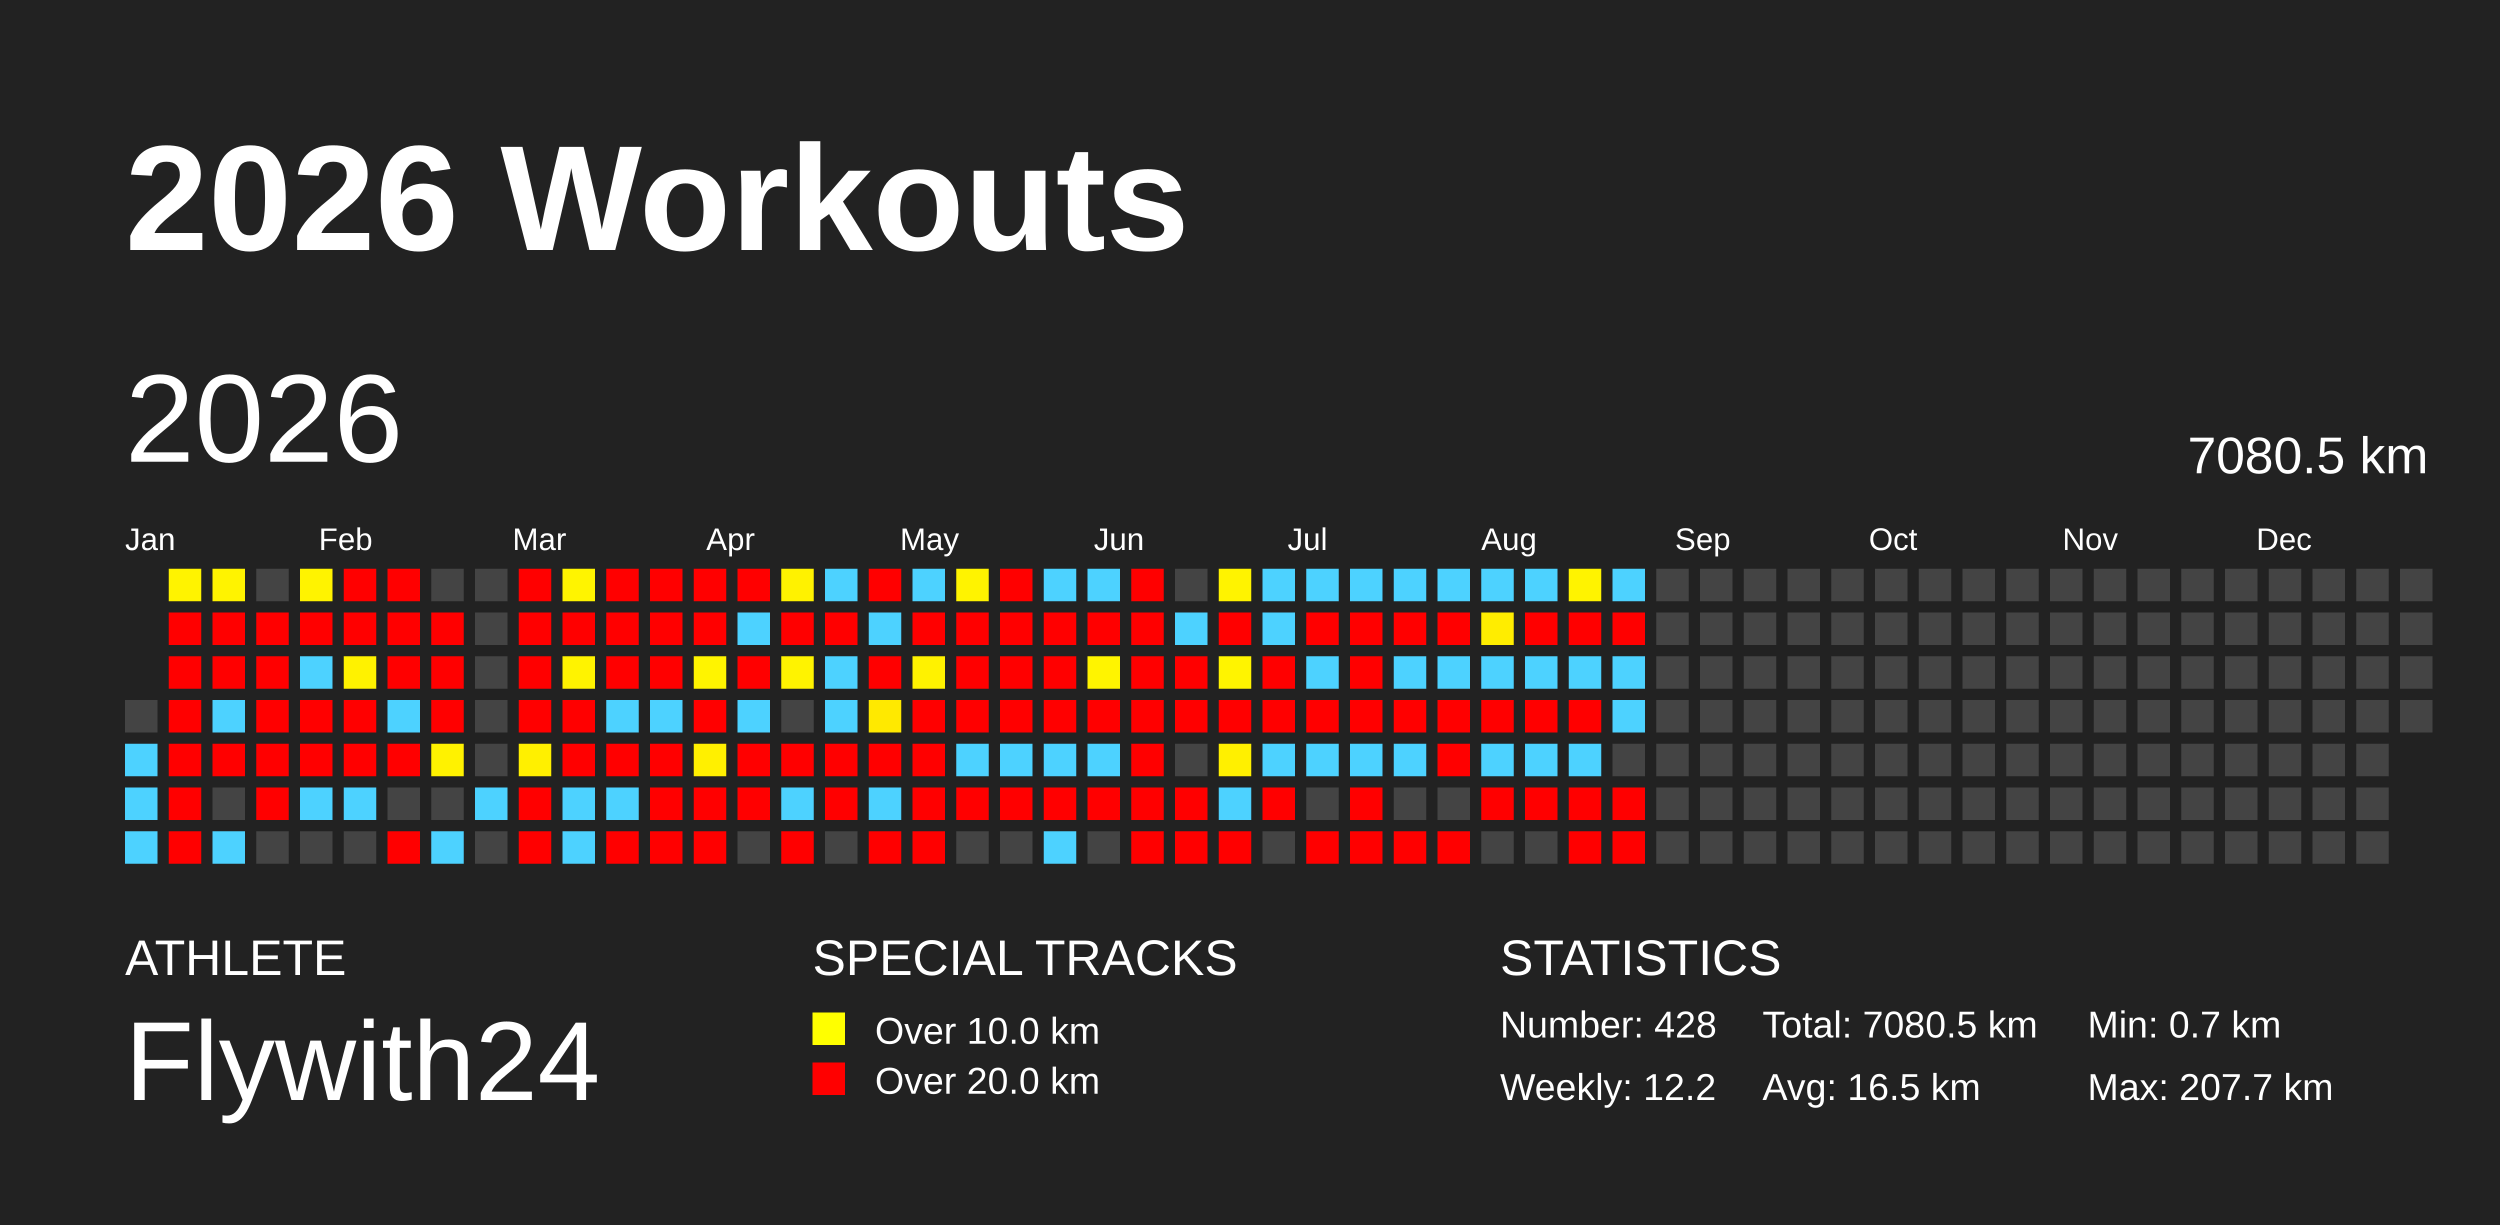
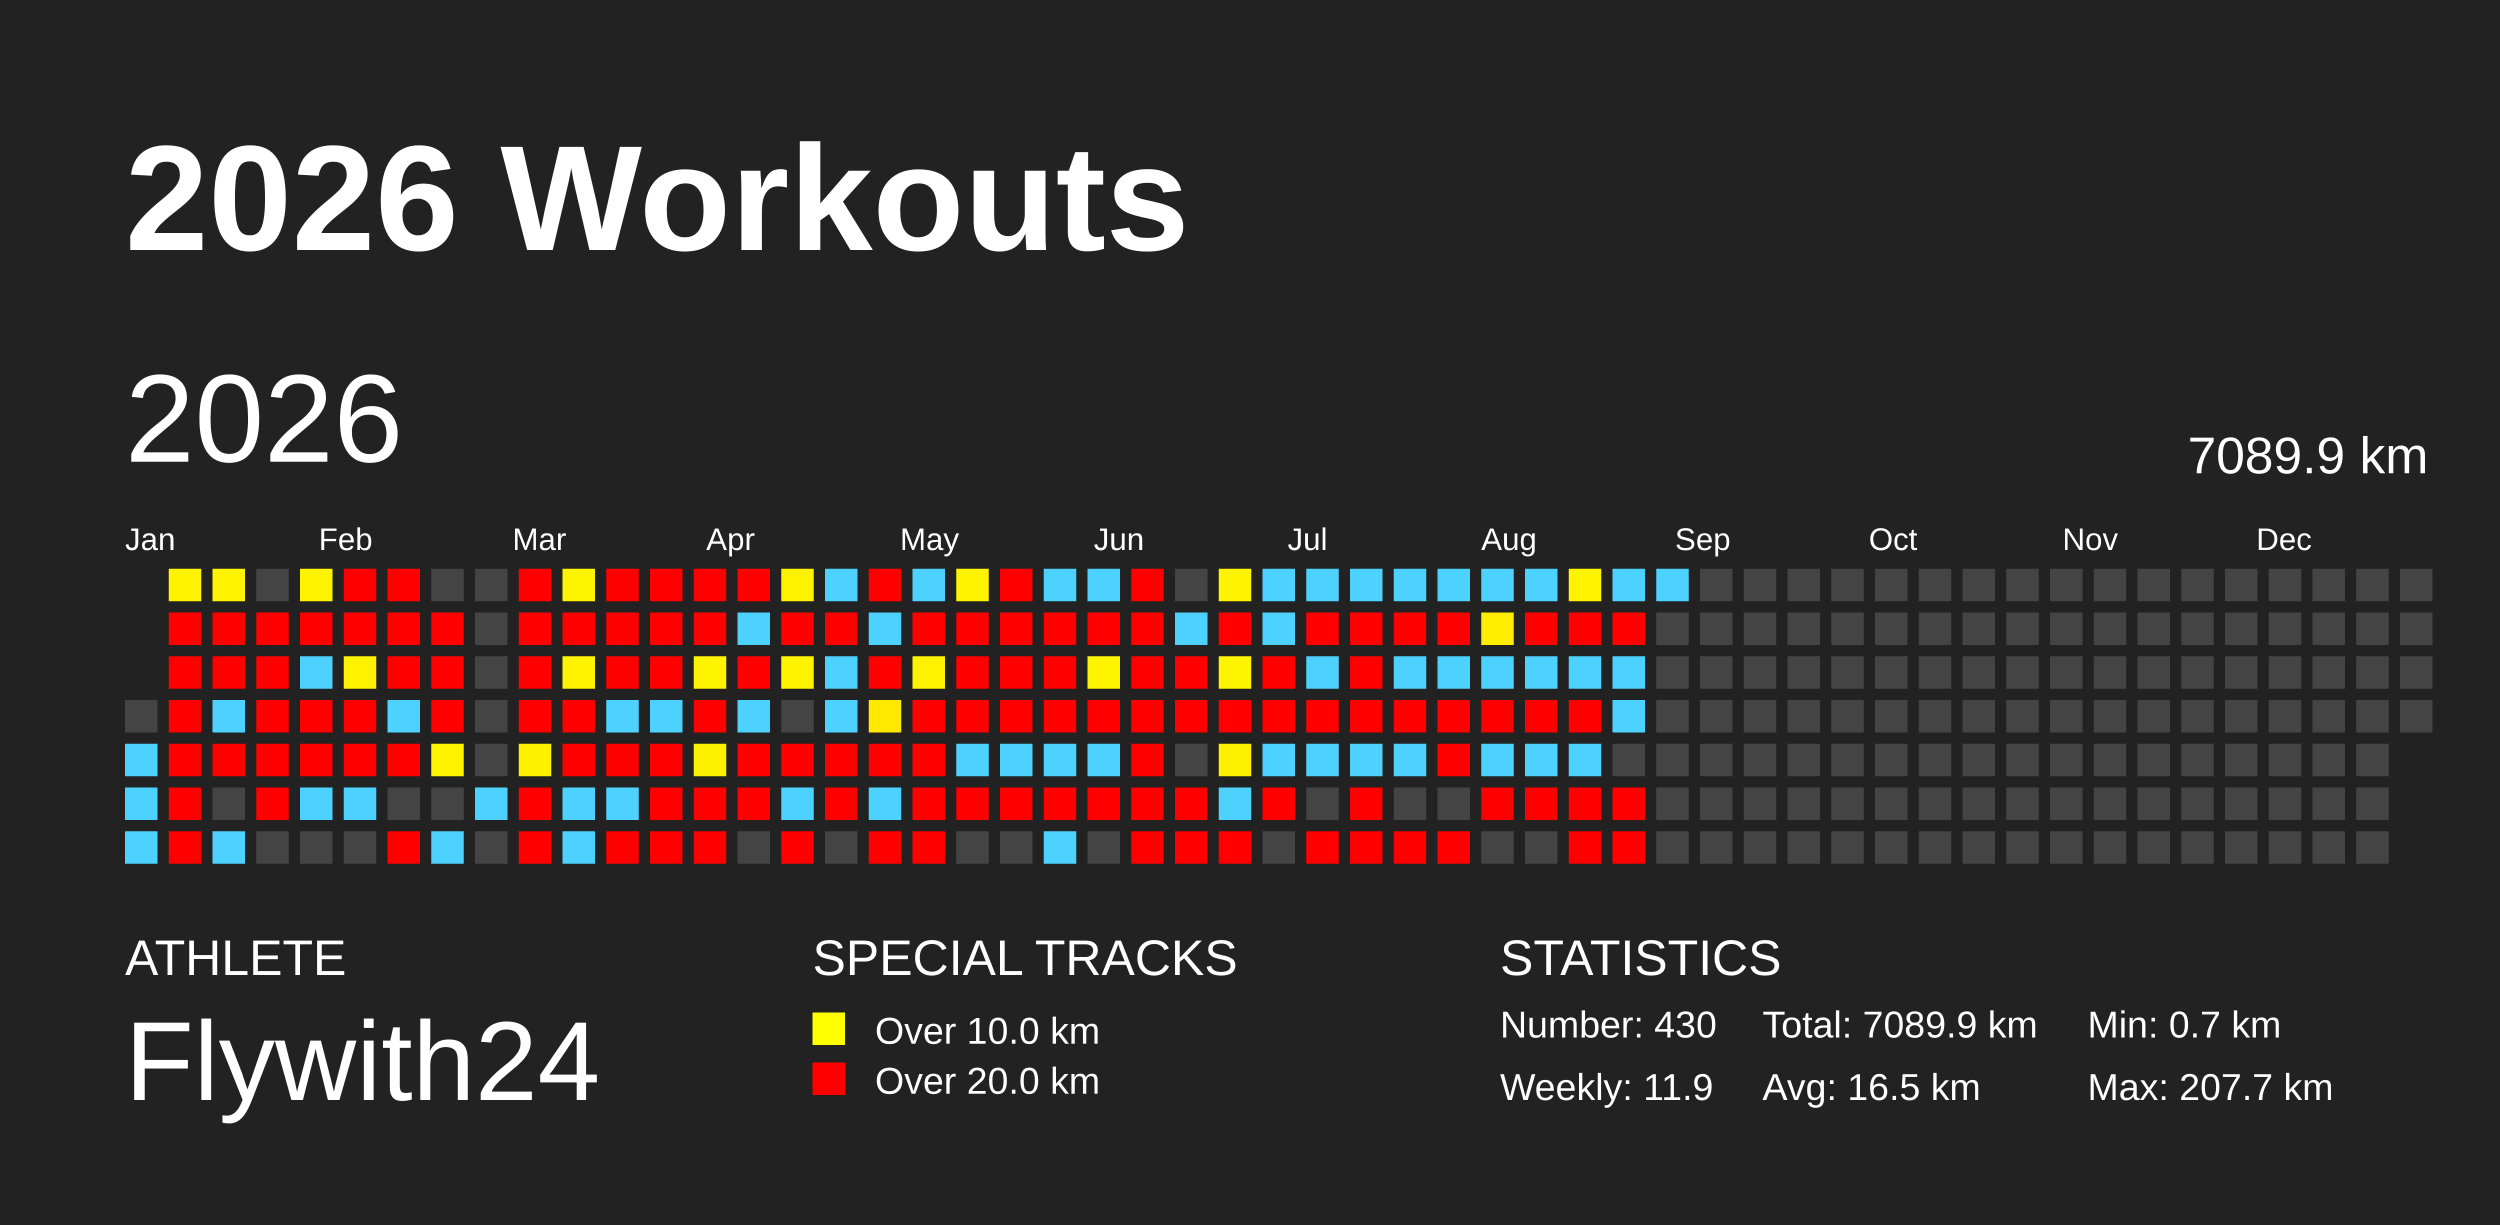
<svg xmlns="http://www.w3.org/2000/svg" baseProfile="full" height="98mm" version="1.1" viewBox="0,0,200,98" width="200mm">
  <defs />
  <rect fill="#222222" height="98" width="200" x="0" y="0" />
  <text fill="#FFFFFF" style="font-size:12px; font-family:Arial; font-weight:bold;" x="10" y="20">2026 Workouts</text>
  <text fill="#FFFFFF" style="font-size:4px; font-family:Arial" x="10" y="78">ATHLETE</text>
  <text fill="#FFFFFF" style="font-size:9px; font-family:Arial" x="10" y="88">Flywith24</text>
  <text fill="#FFFFFF" style="font-size:4px; font-family:Arial" x="65" y="78">SPECIAL TRACKS</text>
  <rect fill="yellow" height="2.6" width="2.6" x="65" y="81" />
  <text fill="#FFFFFF" style="font-size:3px; font-family:Arial" x="70" y="83.5">Over 10.0 km</text>
  <rect fill="red" height="2.6" width="2.6" x="65" y="85" />
  <text fill="#FFFFFF" style="font-size:3px; font-family:Arial" x="70" y="87.5">Over 20.0 km</text>
  <text fill="#FFFFFF" style="font-size:4px; font-family:Arial" x="120" y="78">STATISTICS</text>
-   <text fill="#FFFFFF" style="font-size:3px; font-family:Arial" x="120" y="83">Number: 428</text>
-   <text fill="#FFFFFF" style="font-size:3px; font-family:Arial" x="120" y="88">Weekly: 12.2</text>
-   <text fill="#FFFFFF" style="font-size:3px; font-family:Arial" x="141" y="83">Total: 7080.5 km</text>
+   <text fill="#FFFFFF" style="font-size:3px; font-family:Arial" x="120" y="83">Number: 430</text>
+   <text fill="#FFFFFF" style="font-size:3px; font-family:Arial" x="120" y="88">Weekly: 11.9</text>
+   <text fill="#FFFFFF" style="font-size:3px; font-family:Arial" x="141" y="83">Total: 7089.9 km</text>
  <text fill="#FFFFFF" style="font-size:3px; font-family:Arial" x="141" y="88">Avg: 16.5 km</text>
  <text fill="#FFFFFF" style="font-size:3px; font-family:Arial" x="167" y="83">Min: 0.7 km</text>
  <text fill="#FFFFFF" style="font-size:3px; font-family:Arial" x="167" y="88">Max: 207.7 km</text>
  <text dominant-baseline="hanging" fill="#FFFFFF" style="font-size:10.0px; font-family:Arial;" x="10" y="30">2026</text>
-   <text dominant-baseline="hanging" fill="#FFFFFF" style="font-size:4.125px; font-family:Arial;" x="175" y="35">7080.5 km</text>
+   <text dominant-baseline="hanging" fill="#FFFFFF" style="font-size:4.125px; font-family:Arial;" x="175" y="35">7089.9 km</text>
  <text fill="#FFFFFF" style="font-size:2.5px; font-family:Arial" x="10.0" y="44">Jan</text>
  <text fill="#FFFFFF" style="font-size:2.5px; font-family:Arial" x="25.5" y="44">Feb</text>
  <text fill="#FFFFFF" style="font-size:2.5px; font-family:Arial" x="41.0" y="44">Mar</text>
  <text fill="#FFFFFF" style="font-size:2.5px; font-family:Arial" x="56.5" y="44">Apr</text>
  <text fill="#FFFFFF" style="font-size:2.5px; font-family:Arial" x="72.0" y="44">May</text>
  <text fill="#FFFFFF" style="font-size:2.5px; font-family:Arial" x="87.5" y="44">Jun</text>
  <text fill="#FFFFFF" style="font-size:2.5px; font-family:Arial" x="103.0" y="44">Jul</text>
  <text fill="#FFFFFF" style="font-size:2.5px; font-family:Arial" x="118.5" y="44">Aug</text>
  <text fill="#FFFFFF" style="font-size:2.5px; font-family:Arial" x="134.0" y="44">Sep</text>
  <text fill="#FFFFFF" style="font-size:2.5px; font-family:Arial" x="149.5" y="44">Oct</text>
  <text fill="#FFFFFF" style="font-size:2.5px; font-family:Arial" x="165.0" y="44">Nov</text>
  <text fill="#FFFFFF" style="font-size:2.5px; font-family:Arial" x="180.5" y="44">Dec</text>
  <rect fill="#444444" height="2.6" width="2.6" x="10.0" y="56.0" />
  <rect fill="#4dd2ff" height="2.6" width="2.6" x="10.0" y="59.5" />
  <rect fill="#4dd2ff" height="2.6" width="2.6" x="10.0" y="63.0" />
  <rect fill="#4dd2ff" height="2.6" width="2.6" x="10.0" y="66.5" />
  <rect fill="#fff300" height="2.6" width="2.6" x="13.5" y="45.5" />
  <rect fill="red" height="2.6" width="2.6" x="13.5" y="49.0" />
  <rect fill="red" height="2.6" width="2.6" x="13.5" y="52.5" />
  <rect fill="red" height="2.6" width="2.6" x="13.5" y="56.0" />
  <rect fill="red" height="2.6" width="2.6" x="13.5" y="59.5" />
  <rect fill="red" height="2.6" width="2.6" x="13.5" y="63.0" />
  <rect fill="red" height="2.6" width="2.6" x="13.5" y="66.5" />
  <rect fill="#fff300" height="2.6" width="2.6" x="17.0" y="45.5" />
  <rect fill="red" height="2.6" width="2.6" x="17.0" y="49.0" />
  <rect fill="red" height="2.6" width="2.6" x="17.0" y="52.5" />
  <rect fill="#4dd2ff" height="2.6" width="2.6" x="17.0" y="56.0" />
  <rect fill="red" height="2.6" width="2.6" x="17.0" y="59.5" />
  <rect fill="#444444" height="2.6" width="2.6" x="17.0" y="63.0" />
  <rect fill="#4dd2ff" height="2.6" width="2.6" x="17.0" y="66.5" />
  <rect fill="#444444" height="2.6" width="2.6" x="20.5" y="45.5" />
  <rect fill="red" height="2.6" width="2.6" x="20.5" y="49.0" />
  <rect fill="red" height="2.6" width="2.6" x="20.5" y="52.5" />
  <rect fill="red" height="2.6" width="2.6" x="20.5" y="56.0" />
  <rect fill="red" height="2.6" width="2.6" x="20.5" y="59.5" />
  <rect fill="red" height="2.6" width="2.6" x="20.5" y="63.0" />
  <rect fill="#444444" height="2.6" width="2.6" x="20.5" y="66.5" />
  <rect fill="#fff300" height="2.6" width="2.6" x="24.0" y="45.5" />
  <rect fill="red" height="2.6" width="2.6" x="24.0" y="49.0" />
  <rect fill="#4dd2ff" height="2.6" width="2.6" x="24.0" y="52.5" />
  <rect fill="red" height="2.6" width="2.6" x="24.0" y="56.0" />
  <rect fill="red" height="2.6" width="2.6" x="24.0" y="59.5" />
  <rect fill="#4dd2ff" height="2.6" width="2.6" x="24.0" y="63.0" />
  <rect fill="#444444" height="2.6" width="2.6" x="24.0" y="66.5" />
  <rect fill="red" height="2.6" width="2.6" x="27.5" y="45.5" />
  <rect fill="red" height="2.6" width="2.6" x="27.5" y="49.0" />
  <rect fill="#fff200" height="2.6" width="2.6" x="27.5" y="52.5" />
  <rect fill="red" height="2.6" width="2.6" x="27.5" y="56.0" />
  <rect fill="red" height="2.6" width="2.6" x="27.5" y="59.5" />
  <rect fill="#4dd2ff" height="2.6" width="2.6" x="27.5" y="63.0" />
  <rect fill="#444444" height="2.6" width="2.6" x="27.5" y="66.5" />
  <rect fill="red" height="2.6" width="2.6" x="31.0" y="45.5" />
  <rect fill="red" height="2.6" width="2.6" x="31.0" y="49.0" />
  <rect fill="red" height="2.6" width="2.6" x="31.0" y="52.5" />
  <rect fill="#4dd2ff" height="2.6" width="2.6" x="31.0" y="56.0" />
  <rect fill="red" height="2.6" width="2.6" x="31.0" y="59.5" />
  <rect fill="#444444" height="2.6" width="2.6" x="31.0" y="63.0" />
  <rect fill="red" height="2.6" width="2.6" x="31.0" y="66.5" />
  <rect fill="#444444" height="2.6" width="2.6" x="34.5" y="45.5" />
  <rect fill="red" height="2.6" width="2.6" x="34.5" y="49.0" />
  <rect fill="red" height="2.6" width="2.6" x="34.5" y="52.5" />
  <rect fill="red" height="2.6" width="2.6" x="34.5" y="56.0" />
  <rect fill="#fff200" height="2.6" width="2.6" x="34.5" y="59.5" />
  <rect fill="#444444" height="2.6" width="2.6" x="34.5" y="63.0" />
  <rect fill="#4dd2ff" height="2.6" width="2.6" x="34.5" y="66.5" />
  <rect fill="#444444" height="2.6" width="2.6" x="38.0" y="45.5" />
  <rect fill="#444444" height="2.6" width="2.6" x="38.0" y="49.0" />
  <rect fill="#444444" height="2.6" width="2.6" x="38.0" y="52.5" />
  <rect fill="#444444" height="2.6" width="2.6" x="38.0" y="56.0" />
  <rect fill="#444444" height="2.6" width="2.6" x="38.0" y="59.5" />
  <rect fill="#4dd2ff" height="2.6" width="2.6" x="38.0" y="63.0" />
  <rect fill="#444444" height="2.6" width="2.6" x="38.0" y="66.5" />
  <rect fill="red" height="2.6" width="2.6" x="41.5" y="45.5" />
  <rect fill="red" height="2.6" width="2.6" x="41.5" y="49.0" />
  <rect fill="red" height="2.6" width="2.6" x="41.5" y="52.5" />
  <rect fill="red" height="2.6" width="2.6" x="41.5" y="56.0" />
  <rect fill="#fff000" height="2.6" width="2.6" x="41.5" y="59.5" />
  <rect fill="red" height="2.6" width="2.6" x="41.5" y="63.0" />
  <rect fill="red" height="2.6" width="2.6" x="41.5" y="66.5" />
  <rect fill="#fff400" height="2.6" width="2.6" x="45.0" y="45.5" />
  <rect fill="red" height="2.6" width="2.6" x="45.0" y="49.0" />
  <rect fill="#fff300" height="2.6" width="2.6" x="45.0" y="52.5" />
  <rect fill="red" height="2.6" width="2.6" x="45.0" y="56.0" />
  <rect fill="red" height="2.6" width="2.6" x="45.0" y="59.5" />
  <rect fill="#4dd2ff" height="2.6" width="2.6" x="45.0" y="63.0" />
  <rect fill="#4dd2ff" height="2.6" width="2.6" x="45.0" y="66.5" />
  <rect fill="red" height="2.6" width="2.6" x="48.5" y="45.5" />
  <rect fill="red" height="2.6" width="2.6" x="48.5" y="49.0" />
  <rect fill="red" height="2.6" width="2.6" x="48.5" y="52.5" />
  <rect fill="#4dd2ff" height="2.6" width="2.6" x="48.5" y="56.0" />
  <rect fill="red" height="2.6" width="2.6" x="48.5" y="59.5" />
  <rect fill="#4dd2ff" height="2.6" width="2.6" x="48.5" y="63.0" />
  <rect fill="red" height="2.6" width="2.6" x="48.5" y="66.5" />
  <rect fill="red" height="2.6" width="2.6" x="52.0" y="45.5" />
  <rect fill="red" height="2.6" width="2.6" x="52.0" y="49.0" />
  <rect fill="red" height="2.6" width="2.6" x="52.0" y="52.5" />
  <rect fill="#4dd2ff" height="2.6" width="2.6" x="52.0" y="56.0" />
  <rect fill="red" height="2.6" width="2.6" x="52.0" y="59.5" />
  <rect fill="red" height="2.6" width="2.6" x="52.0" y="63.0" />
  <rect fill="red" height="2.6" width="2.6" x="52.0" y="66.5" />
  <rect fill="red" height="2.6" width="2.6" x="55.5" y="45.5" />
  <rect fill="red" height="2.6" width="2.6" x="55.5" y="49.0" />
  <rect fill="#fff400" height="2.6" width="2.6" x="55.5" y="52.5" />
  <rect fill="red" height="2.6" width="2.6" x="55.5" y="56.0" />
  <rect fill="#fff000" height="2.6" width="2.6" x="55.5" y="59.5" />
  <rect fill="red" height="2.6" width="2.6" x="55.5" y="63.0" />
  <rect fill="red" height="2.6" width="2.6" x="55.5" y="66.5" />
  <rect fill="red" height="2.6" width="2.6" x="59.0" y="45.5" />
  <rect fill="#4dd2ff" height="2.6" width="2.6" x="59.0" y="49.0" />
  <rect fill="red" height="2.6" width="2.6" x="59.0" y="52.5" />
  <rect fill="#4dd2ff" height="2.6" width="2.6" x="59.0" y="56.0" />
  <rect fill="red" height="2.6" width="2.6" x="59.0" y="59.5" />
  <rect fill="red" height="2.6" width="2.6" x="59.0" y="63.0" />
  <rect fill="#444444" height="2.6" width="2.6" x="59.0" y="66.5" />
  <rect fill="#fff200" height="2.6" width="2.6" x="62.5" y="45.5" />
  <rect fill="red" height="2.6" width="2.6" x="62.5" y="49.0" />
  <rect fill="#fff300" height="2.6" width="2.6" x="62.5" y="52.5" />
  <rect fill="#444444" height="2.6" width="2.6" x="62.5" y="56.0" />
  <rect fill="red" height="2.6" width="2.6" x="62.5" y="59.5" />
  <rect fill="#4dd2ff" height="2.6" width="2.6" x="62.5" y="63.0" />
  <rect fill="red" height="2.6" width="2.6" x="62.5" y="66.5" />
  <rect fill="#4dd2ff" height="2.6" width="2.6" x="66.0" y="45.5" />
  <rect fill="red" height="2.6" width="2.6" x="66.0" y="49.0" />
  <rect fill="#4dd2ff" height="2.6" width="2.6" x="66.0" y="52.5" />
  <rect fill="#4dd2ff" height="2.6" width="2.6" x="66.0" y="56.0" />
  <rect fill="red" height="2.6" width="2.6" x="66.0" y="59.5" />
  <rect fill="red" height="2.6" width="2.6" x="66.0" y="63.0" />
  <rect fill="#444444" height="2.6" width="2.6" x="66.0" y="66.5" />
  <rect fill="red" height="2.6" width="2.6" x="69.5" y="45.5" />
  <rect fill="#4dd2ff" height="2.6" width="2.6" x="69.5" y="49.0" />
  <rect fill="red" height="2.6" width="2.6" x="69.5" y="52.5" />
  <rect fill="#ffe900" height="2.6" width="2.6" x="69.5" y="56.0" />
  <rect fill="red" height="2.6" width="2.6" x="69.5" y="59.5" />
  <rect fill="#4dd2ff" height="2.6" width="2.6" x="69.5" y="63.0" />
  <rect fill="red" height="2.6" width="2.6" x="69.5" y="66.5" />
  <rect fill="#4dd2ff" height="2.6" width="2.6" x="73.0" y="45.5" />
  <rect fill="red" height="2.6" width="2.6" x="73.0" y="49.0" />
  <rect fill="#fff200" height="2.6" width="2.6" x="73.0" y="52.5" />
  <rect fill="red" height="2.6" width="2.6" x="73.0" y="56.0" />
  <rect fill="red" height="2.6" width="2.6" x="73.0" y="59.5" />
  <rect fill="red" height="2.6" width="2.6" x="73.0" y="63.0" />
  <rect fill="red" height="2.6" width="2.6" x="73.0" y="66.5" />
  <rect fill="#fff300" height="2.6" width="2.6" x="76.5" y="45.5" />
  <rect fill="red" height="2.6" width="2.6" x="76.5" y="49.0" />
  <rect fill="red" height="2.6" width="2.6" x="76.5" y="52.5" />
  <rect fill="red" height="2.6" width="2.6" x="76.5" y="56.0" />
  <rect fill="#4dd2ff" height="2.6" width="2.6" x="76.5" y="59.5" />
  <rect fill="red" height="2.6" width="2.6" x="76.5" y="63.0" />
  <rect fill="#444444" height="2.6" width="2.6" x="76.5" y="66.5" />
  <rect fill="red" height="2.6" width="2.6" x="80.0" y="45.5" />
  <rect fill="red" height="2.6" width="2.6" x="80.0" y="49.0" />
  <rect fill="red" height="2.6" width="2.6" x="80.0" y="52.5" />
  <rect fill="red" height="2.6" width="2.6" x="80.0" y="56.0" />
  <rect fill="#4dd2ff" height="2.6" width="2.6" x="80.0" y="59.5" />
  <rect fill="red" height="2.6" width="2.6" x="80.0" y="63.0" />
  <rect fill="#444444" height="2.6" width="2.6" x="80.0" y="66.5" />
  <rect fill="#4dd2ff" height="2.6" width="2.6" x="83.5" y="45.5" />
  <rect fill="red" height="2.6" width="2.6" x="83.5" y="49.0" />
  <rect fill="red" height="2.6" width="2.6" x="83.5" y="52.5" />
  <rect fill="red" height="2.6" width="2.6" x="83.5" y="56.0" />
  <rect fill="#4dd2ff" height="2.6" width="2.6" x="83.5" y="59.5" />
  <rect fill="red" height="2.6" width="2.6" x="83.5" y="63.0" />
  <rect fill="#4dd2ff" height="2.6" width="2.6" x="83.5" y="66.5" />
  <rect fill="#4dd2ff" height="2.6" width="2.6" x="87.0" y="45.5" />
  <rect fill="red" height="2.6" width="2.6" x="87.0" y="49.0" />
  <rect fill="#fff400" height="2.6" width="2.6" x="87.0" y="52.5" />
  <rect fill="red" height="2.6" width="2.6" x="87.0" y="56.0" />
  <rect fill="#4dd2ff" height="2.6" width="2.6" x="87.0" y="59.5" />
  <rect fill="red" height="2.6" width="2.6" x="87.0" y="63.0" />
  <rect fill="#444444" height="2.6" width="2.6" x="87.0" y="66.5" />
  <rect fill="red" height="2.6" width="2.6" x="90.5" y="45.5" />
  <rect fill="red" height="2.6" width="2.6" x="90.5" y="49.0" />
  <rect fill="red" height="2.6" width="2.6" x="90.5" y="52.5" />
  <rect fill="red" height="2.6" width="2.6" x="90.5" y="56.0" />
  <rect fill="red" height="2.6" width="2.6" x="90.5" y="59.5" />
  <rect fill="red" height="2.6" width="2.6" x="90.5" y="63.0" />
  <rect fill="red" height="2.6" width="2.6" x="90.5" y="66.5" />
  <rect fill="#444444" height="2.6" width="2.6" x="94.0" y="45.5" />
  <rect fill="#4dd2ff" height="2.6" width="2.6" x="94.0" y="49.0" />
  <rect fill="red" height="2.6" width="2.6" x="94.0" y="52.5" />
  <rect fill="red" height="2.6" width="2.6" x="94.0" y="56.0" />
  <rect fill="#444444" height="2.6" width="2.6" x="94.0" y="59.5" />
  <rect fill="red" height="2.6" width="2.6" x="94.0" y="63.0" />
  <rect fill="red" height="2.6" width="2.6" x="94.0" y="66.5" />
  <rect fill="#fff300" height="2.6" width="2.6" x="97.5" y="45.5" />
  <rect fill="red" height="2.6" width="2.6" x="97.5" y="49.0" />
  <rect fill="#fff400" height="2.6" width="2.6" x="97.5" y="52.5" />
  <rect fill="red" height="2.6" width="2.6" x="97.5" y="56.0" />
  <rect fill="#fff000" height="2.6" width="2.6" x="97.5" y="59.5" />
  <rect fill="#4dd2ff" height="2.6" width="2.6" x="97.5" y="63.0" />
  <rect fill="red" height="2.6" width="2.6" x="97.5" y="66.5" />
  <rect fill="#4dd2ff" height="2.6" width="2.6" x="101.0" y="45.5" />
  <rect fill="#4dd2ff" height="2.6" width="2.6" x="101.0" y="49.0" />
  <rect fill="red" height="2.6" width="2.6" x="101.0" y="52.5" />
  <rect fill="red" height="2.6" width="2.6" x="101.0" y="56.0" />
  <rect fill="#4dd2ff" height="2.6" width="2.6" x="101.0" y="59.5" />
  <rect fill="red" height="2.6" width="2.6" x="101.0" y="63.0" />
  <rect fill="#444444" height="2.6" width="2.6" x="101.0" y="66.5" />
  <rect fill="#4dd2ff" height="2.6" width="2.6" x="104.5" y="45.5" />
  <rect fill="red" height="2.6" width="2.6" x="104.5" y="49.0" />
  <rect fill="#4dd2ff" height="2.6" width="2.6" x="104.5" y="52.5" />
  <rect fill="red" height="2.6" width="2.6" x="104.5" y="56.0" />
  <rect fill="#4dd2ff" height="2.6" width="2.6" x="104.5" y="59.5" />
  <rect fill="#444444" height="2.6" width="2.6" x="104.5" y="63.0" />
  <rect fill="red" height="2.6" width="2.6" x="104.5" y="66.5" />
  <rect fill="#4dd2ff" height="2.6" width="2.6" x="108.0" y="45.5" />
  <rect fill="red" height="2.6" width="2.6" x="108.0" y="49.0" />
  <rect fill="red" height="2.6" width="2.6" x="108.0" y="52.5" />
  <rect fill="red" height="2.6" width="2.6" x="108.0" y="56.0" />
  <rect fill="#4dd2ff" height="2.6" width="2.6" x="108.0" y="59.5" />
  <rect fill="red" height="2.6" width="2.6" x="108.0" y="63.0" />
  <rect fill="red" height="2.6" width="2.6" x="108.0" y="66.5" />
  <rect fill="#4dd2ff" height="2.6" width="2.6" x="111.5" y="45.5" />
  <rect fill="red" height="2.6" width="2.6" x="111.5" y="49.0" />
  <rect fill="#4dd2ff" height="2.6" width="2.6" x="111.5" y="52.5" />
  <rect fill="red" height="2.6" width="2.6" x="111.5" y="56.0" />
  <rect fill="#4dd2ff" height="2.6" width="2.6" x="111.5" y="59.5" />
  <rect fill="#444444" height="2.6" width="2.6" x="111.5" y="63.0" />
  <rect fill="red" height="2.6" width="2.6" x="111.5" y="66.5" />
  <rect fill="#4dd2ff" height="2.6" width="2.6" x="115.0" y="45.5" />
  <rect fill="red" height="2.6" width="2.6" x="115.0" y="49.0" />
  <rect fill="#4dd2ff" height="2.6" width="2.6" x="115.0" y="52.5" />
  <rect fill="red" height="2.6" width="2.6" x="115.0" y="56.0" />
  <rect fill="red" height="2.6" width="2.6" x="115.0" y="59.5" />
  <rect fill="#444444" height="2.6" width="2.6" x="115.0" y="63.0" />
  <rect fill="red" height="2.6" width="2.6" x="115.0" y="66.5" />
  <rect fill="#4dd2ff" height="2.6" width="2.6" x="118.5" y="45.5" />
  <rect fill="#ffed00" height="2.6" width="2.6" x="118.5" y="49.0" />
  <rect fill="#4dd2ff" height="2.6" width="2.6" x="118.5" y="52.5" />
  <rect fill="red" height="2.6" width="2.6" x="118.5" y="56.0" />
  <rect fill="#4dd2ff" height="2.6" width="2.6" x="118.5" y="59.5" />
  <rect fill="red" height="2.6" width="2.6" x="118.5" y="63.0" />
  <rect fill="#444444" height="2.6" width="2.6" x="118.5" y="66.5" />
  <rect fill="#4dd2ff" height="2.6" width="2.6" x="122.0" y="45.5" />
  <rect fill="red" height="2.6" width="2.6" x="122.0" y="49.0" />
  <rect fill="#4dd2ff" height="2.6" width="2.6" x="122.0" y="52.5" />
  <rect fill="red" height="2.6" width="2.6" x="122.0" y="56.0" />
  <rect fill="#4dd2ff" height="2.6" width="2.6" x="122.0" y="59.5" />
  <rect fill="red" height="2.6" width="2.6" x="122.0" y="63.0" />
  <rect fill="#444444" height="2.6" width="2.6" x="122.0" y="66.5" />
  <rect fill="#fff300" height="2.6" width="2.6" x="125.5" y="45.5" />
  <rect fill="red" height="2.6" width="2.6" x="125.5" y="49.0" />
  <rect fill="#4dd2ff" height="2.6" width="2.6" x="125.5" y="52.5" />
  <rect fill="red" height="2.6" width="2.6" x="125.5" y="56.0" />
  <rect fill="#4dd2ff" height="2.6" width="2.6" x="125.5" y="59.5" />
  <rect fill="red" height="2.6" width="2.6" x="125.5" y="63.0" />
  <rect fill="red" height="2.6" width="2.6" x="125.5" y="66.5" />
  <rect fill="#4dd2ff" height="2.6" width="2.6" x="129.0" y="45.5" />
  <rect fill="red" height="2.6" width="2.6" x="129.0" y="49.0" />
  <rect fill="#4dd2ff" height="2.6" width="2.6" x="129.0" y="52.5" />
  <rect fill="#4dd2ff" height="2.6" width="2.6" x="129.0" y="56.0" />
  <rect fill="#444444" height="2.6" width="2.6" x="129.0" y="59.5" />
  <rect fill="red" height="2.6" width="2.6" x="129.0" y="63.0" />
  <rect fill="red" height="2.6" width="2.6" x="129.0" y="66.5" />
-   <rect fill="#444444" height="2.6" width="2.6" x="132.5" y="45.5" />
+   <rect fill="#4dd2ff" height="2.6" width="2.6" x="132.5" y="45.5" />
  <rect fill="#444444" height="2.6" width="2.6" x="132.5" y="49.0" />
  <rect fill="#444444" height="2.6" width="2.6" x="132.5" y="52.5" />
  <rect fill="#444444" height="2.6" width="2.6" x="132.5" y="56.0" />
  <rect fill="#444444" height="2.6" width="2.6" x="132.5" y="59.5" />
  <rect fill="#444444" height="2.6" width="2.6" x="132.5" y="63.0" />
  <rect fill="#444444" height="2.6" width="2.6" x="132.5" y="66.5" />
  <rect fill="#444444" height="2.6" width="2.6" x="136.0" y="45.5" />
  <rect fill="#444444" height="2.6" width="2.6" x="136.0" y="49.0" />
  <rect fill="#444444" height="2.6" width="2.6" x="136.0" y="52.5" />
  <rect fill="#444444" height="2.6" width="2.6" x="136.0" y="56.0" />
  <rect fill="#444444" height="2.6" width="2.6" x="136.0" y="59.5" />
  <rect fill="#444444" height="2.6" width="2.6" x="136.0" y="63.0" />
  <rect fill="#444444" height="2.6" width="2.6" x="136.0" y="66.5" />
  <rect fill="#444444" height="2.6" width="2.6" x="139.5" y="45.5" />
  <rect fill="#444444" height="2.6" width="2.6" x="139.5" y="49.0" />
  <rect fill="#444444" height="2.6" width="2.6" x="139.5" y="52.5" />
  <rect fill="#444444" height="2.6" width="2.6" x="139.5" y="56.0" />
  <rect fill="#444444" height="2.6" width="2.6" x="139.5" y="59.5" />
  <rect fill="#444444" height="2.6" width="2.6" x="139.5" y="63.0" />
  <rect fill="#444444" height="2.6" width="2.6" x="139.5" y="66.5" />
  <rect fill="#444444" height="2.6" width="2.6" x="143.0" y="45.5" />
  <rect fill="#444444" height="2.6" width="2.6" x="143.0" y="49.0" />
  <rect fill="#444444" height="2.6" width="2.6" x="143.0" y="52.5" />
  <rect fill="#444444" height="2.6" width="2.6" x="143.0" y="56.0" />
  <rect fill="#444444" height="2.6" width="2.6" x="143.0" y="59.5" />
  <rect fill="#444444" height="2.6" width="2.6" x="143.0" y="63.0" />
  <rect fill="#444444" height="2.6" width="2.6" x="143.0" y="66.5" />
  <rect fill="#444444" height="2.6" width="2.6" x="146.5" y="45.5" />
  <rect fill="#444444" height="2.6" width="2.6" x="146.5" y="49.0" />
  <rect fill="#444444" height="2.6" width="2.6" x="146.5" y="52.5" />
  <rect fill="#444444" height="2.6" width="2.6" x="146.5" y="56.0" />
  <rect fill="#444444" height="2.6" width="2.6" x="146.5" y="59.5" />
  <rect fill="#444444" height="2.6" width="2.6" x="146.5" y="63.0" />
  <rect fill="#444444" height="2.6" width="2.6" x="146.5" y="66.5" />
  <rect fill="#444444" height="2.6" width="2.6" x="150.0" y="45.5" />
  <rect fill="#444444" height="2.6" width="2.6" x="150.0" y="49.0" />
  <rect fill="#444444" height="2.6" width="2.6" x="150.0" y="52.5" />
  <rect fill="#444444" height="2.6" width="2.6" x="150.0" y="56.0" />
  <rect fill="#444444" height="2.6" width="2.6" x="150.0" y="59.5" />
  <rect fill="#444444" height="2.6" width="2.6" x="150.0" y="63.0" />
  <rect fill="#444444" height="2.6" width="2.6" x="150.0" y="66.5" />
  <rect fill="#444444" height="2.6" width="2.6" x="153.5" y="45.5" />
  <rect fill="#444444" height="2.6" width="2.6" x="153.5" y="49.0" />
  <rect fill="#444444" height="2.6" width="2.6" x="153.5" y="52.5" />
  <rect fill="#444444" height="2.6" width="2.6" x="153.5" y="56.0" />
  <rect fill="#444444" height="2.6" width="2.6" x="153.5" y="59.5" />
  <rect fill="#444444" height="2.6" width="2.6" x="153.5" y="63.0" />
  <rect fill="#444444" height="2.6" width="2.6" x="153.5" y="66.5" />
  <rect fill="#444444" height="2.6" width="2.6" x="157.0" y="45.5" />
  <rect fill="#444444" height="2.6" width="2.6" x="157.0" y="49.0" />
  <rect fill="#444444" height="2.6" width="2.6" x="157.0" y="52.5" />
  <rect fill="#444444" height="2.6" width="2.6" x="157.0" y="56.0" />
  <rect fill="#444444" height="2.6" width="2.6" x="157.0" y="59.5" />
  <rect fill="#444444" height="2.6" width="2.6" x="157.0" y="63.0" />
  <rect fill="#444444" height="2.6" width="2.6" x="157.0" y="66.5" />
  <rect fill="#444444" height="2.6" width="2.6" x="160.5" y="45.5" />
  <rect fill="#444444" height="2.6" width="2.6" x="160.5" y="49.0" />
  <rect fill="#444444" height="2.6" width="2.6" x="160.5" y="52.5" />
  <rect fill="#444444" height="2.6" width="2.6" x="160.5" y="56.0" />
  <rect fill="#444444" height="2.6" width="2.6" x="160.5" y="59.5" />
  <rect fill="#444444" height="2.6" width="2.6" x="160.5" y="63.0" />
  <rect fill="#444444" height="2.6" width="2.6" x="160.5" y="66.5" />
  <rect fill="#444444" height="2.6" width="2.6" x="164.0" y="45.5" />
  <rect fill="#444444" height="2.6" width="2.6" x="164.0" y="49.0" />
  <rect fill="#444444" height="2.6" width="2.6" x="164.0" y="52.5" />
  <rect fill="#444444" height="2.6" width="2.6" x="164.0" y="56.0" />
  <rect fill="#444444" height="2.6" width="2.6" x="164.0" y="59.5" />
  <rect fill="#444444" height="2.6" width="2.6" x="164.0" y="63.0" />
  <rect fill="#444444" height="2.6" width="2.6" x="164.0" y="66.5" />
  <rect fill="#444444" height="2.6" width="2.6" x="167.5" y="45.5" />
  <rect fill="#444444" height="2.6" width="2.6" x="167.5" y="49.0" />
  <rect fill="#444444" height="2.6" width="2.6" x="167.5" y="52.5" />
  <rect fill="#444444" height="2.6" width="2.6" x="167.5" y="56.0" />
  <rect fill="#444444" height="2.6" width="2.6" x="167.5" y="59.5" />
  <rect fill="#444444" height="2.6" width="2.6" x="167.5" y="63.0" />
  <rect fill="#444444" height="2.6" width="2.6" x="167.5" y="66.5" />
  <rect fill="#444444" height="2.6" width="2.6" x="171.0" y="45.5" />
  <rect fill="#444444" height="2.6" width="2.6" x="171.0" y="49.0" />
  <rect fill="#444444" height="2.6" width="2.6" x="171.0" y="52.5" />
  <rect fill="#444444" height="2.6" width="2.6" x="171.0" y="56.0" />
  <rect fill="#444444" height="2.6" width="2.6" x="171.0" y="59.5" />
  <rect fill="#444444" height="2.6" width="2.6" x="171.0" y="63.0" />
  <rect fill="#444444" height="2.6" width="2.6" x="171.0" y="66.5" />
  <rect fill="#444444" height="2.6" width="2.6" x="174.5" y="45.5" />
  <rect fill="#444444" height="2.6" width="2.6" x="174.5" y="49.0" />
  <rect fill="#444444" height="2.6" width="2.6" x="174.5" y="52.5" />
  <rect fill="#444444" height="2.6" width="2.6" x="174.5" y="56.0" />
  <rect fill="#444444" height="2.6" width="2.6" x="174.5" y="59.5" />
  <rect fill="#444444" height="2.6" width="2.6" x="174.5" y="63.0" />
  <rect fill="#444444" height="2.6" width="2.6" x="174.5" y="66.5" />
  <rect fill="#444444" height="2.6" width="2.6" x="178.0" y="45.5" />
  <rect fill="#444444" height="2.6" width="2.6" x="178.0" y="49.0" />
  <rect fill="#444444" height="2.6" width="2.6" x="178.0" y="52.5" />
  <rect fill="#444444" height="2.6" width="2.6" x="178.0" y="56.0" />
  <rect fill="#444444" height="2.6" width="2.6" x="178.0" y="59.5" />
  <rect fill="#444444" height="2.6" width="2.6" x="178.0" y="63.0" />
  <rect fill="#444444" height="2.6" width="2.6" x="178.0" y="66.5" />
  <rect fill="#444444" height="2.6" width="2.6" x="181.5" y="45.5" />
  <rect fill="#444444" height="2.6" width="2.6" x="181.5" y="49.0" />
  <rect fill="#444444" height="2.6" width="2.6" x="181.5" y="52.5" />
  <rect fill="#444444" height="2.6" width="2.6" x="181.5" y="56.0" />
  <rect fill="#444444" height="2.6" width="2.6" x="181.5" y="59.5" />
  <rect fill="#444444" height="2.6" width="2.6" x="181.5" y="63.0" />
  <rect fill="#444444" height="2.6" width="2.6" x="181.5" y="66.5" />
  <rect fill="#444444" height="2.6" width="2.6" x="185.0" y="45.5" />
  <rect fill="#444444" height="2.6" width="2.6" x="185.0" y="49.0" />
  <rect fill="#444444" height="2.6" width="2.6" x="185.0" y="52.5" />
  <rect fill="#444444" height="2.6" width="2.6" x="185.0" y="56.0" />
  <rect fill="#444444" height="2.6" width="2.6" x="185.0" y="59.5" />
  <rect fill="#444444" height="2.6" width="2.6" x="185.0" y="63.0" />
  <rect fill="#444444" height="2.6" width="2.6" x="185.0" y="66.5" />
  <rect fill="#444444" height="2.6" width="2.6" x="188.5" y="45.5" />
  <rect fill="#444444" height="2.6" width="2.6" x="188.5" y="49.0" />
  <rect fill="#444444" height="2.6" width="2.6" x="188.5" y="52.5" />
  <rect fill="#444444" height="2.6" width="2.6" x="188.5" y="56.0" />
  <rect fill="#444444" height="2.6" width="2.6" x="188.5" y="59.5" />
  <rect fill="#444444" height="2.6" width="2.6" x="188.5" y="63.0" />
  <rect fill="#444444" height="2.6" width="2.6" x="188.5" y="66.5" />
  <rect fill="#444444" height="2.6" width="2.6" x="192.0" y="45.5" />
  <rect fill="#444444" height="2.6" width="2.6" x="192.0" y="49.0" />
  <rect fill="#444444" height="2.6" width="2.6" x="192.0" y="52.5" />
  <rect fill="#444444" height="2.6" width="2.6" x="192.0" y="56.0" />
</svg>
